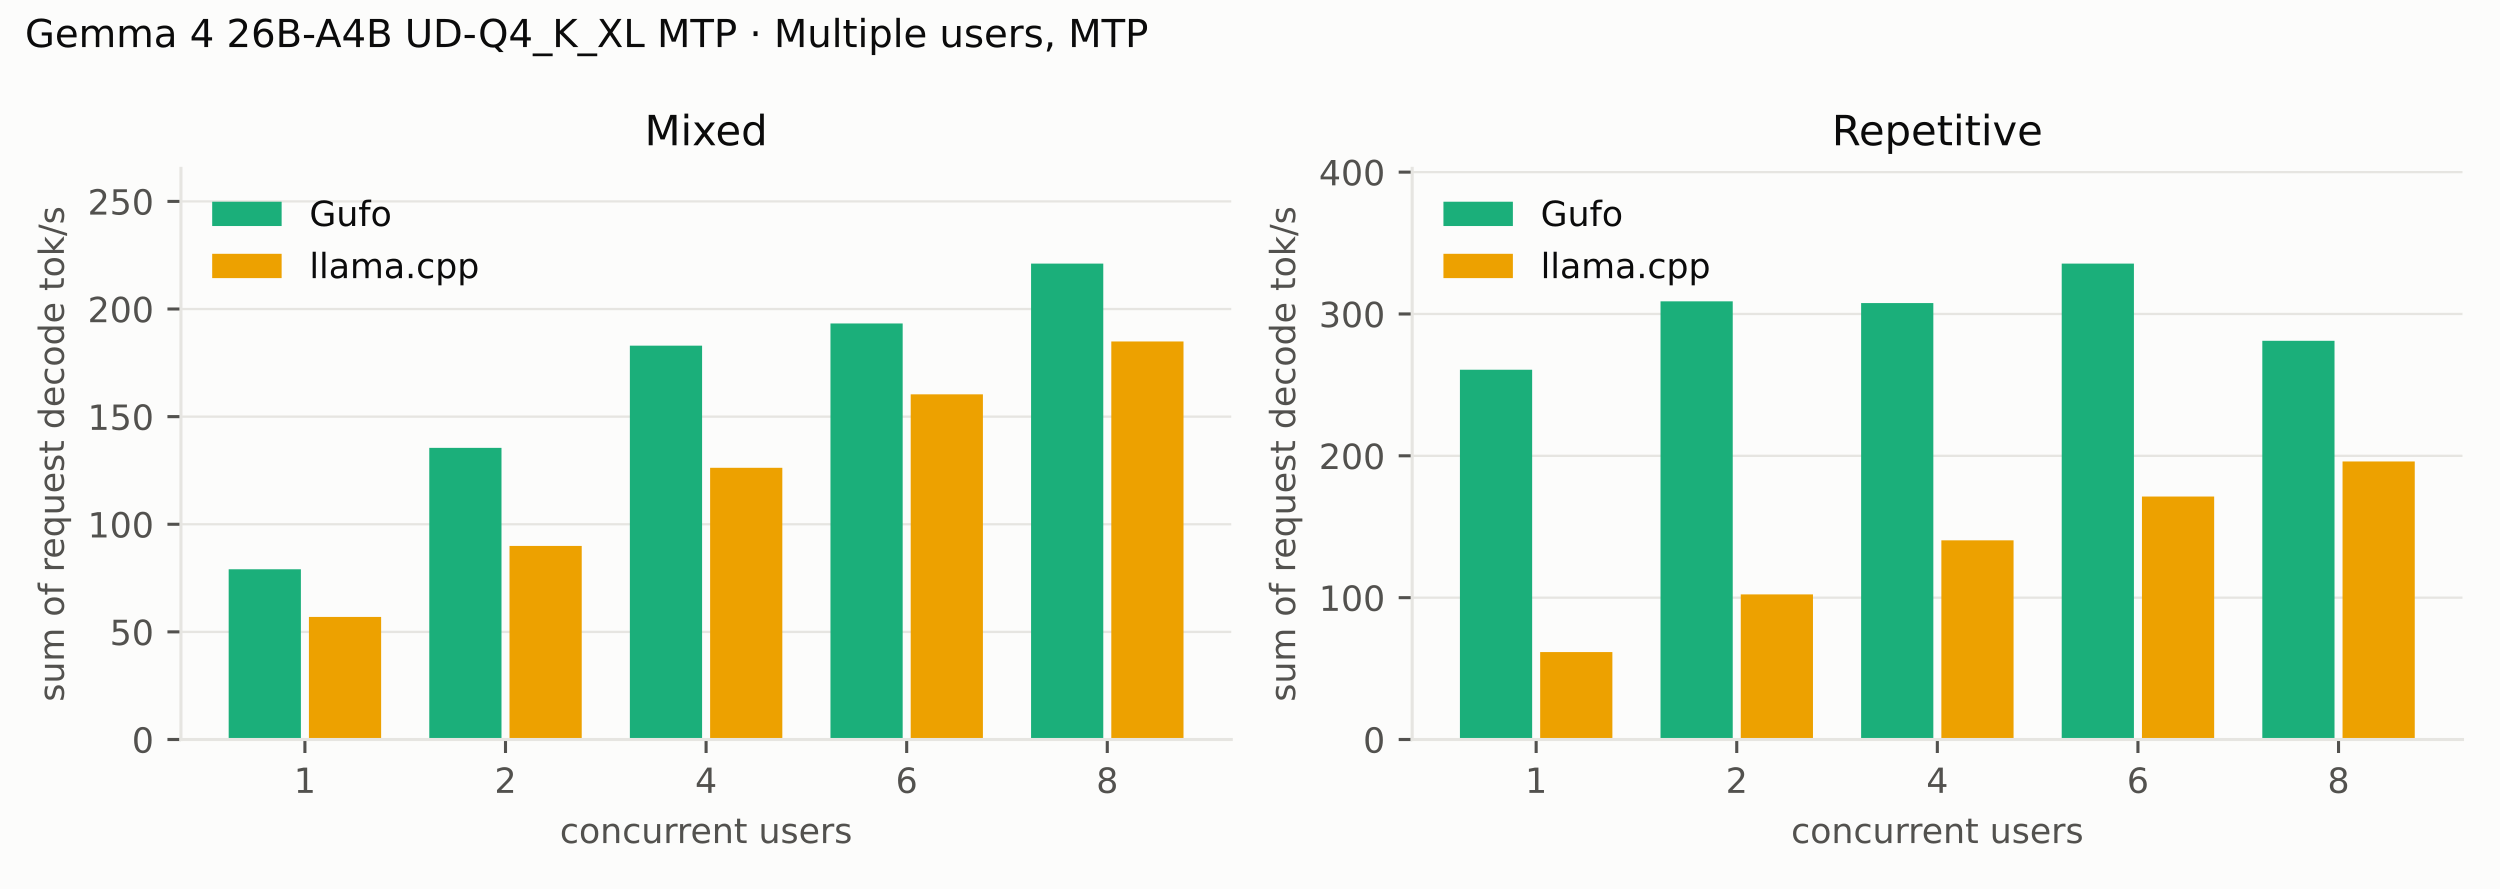
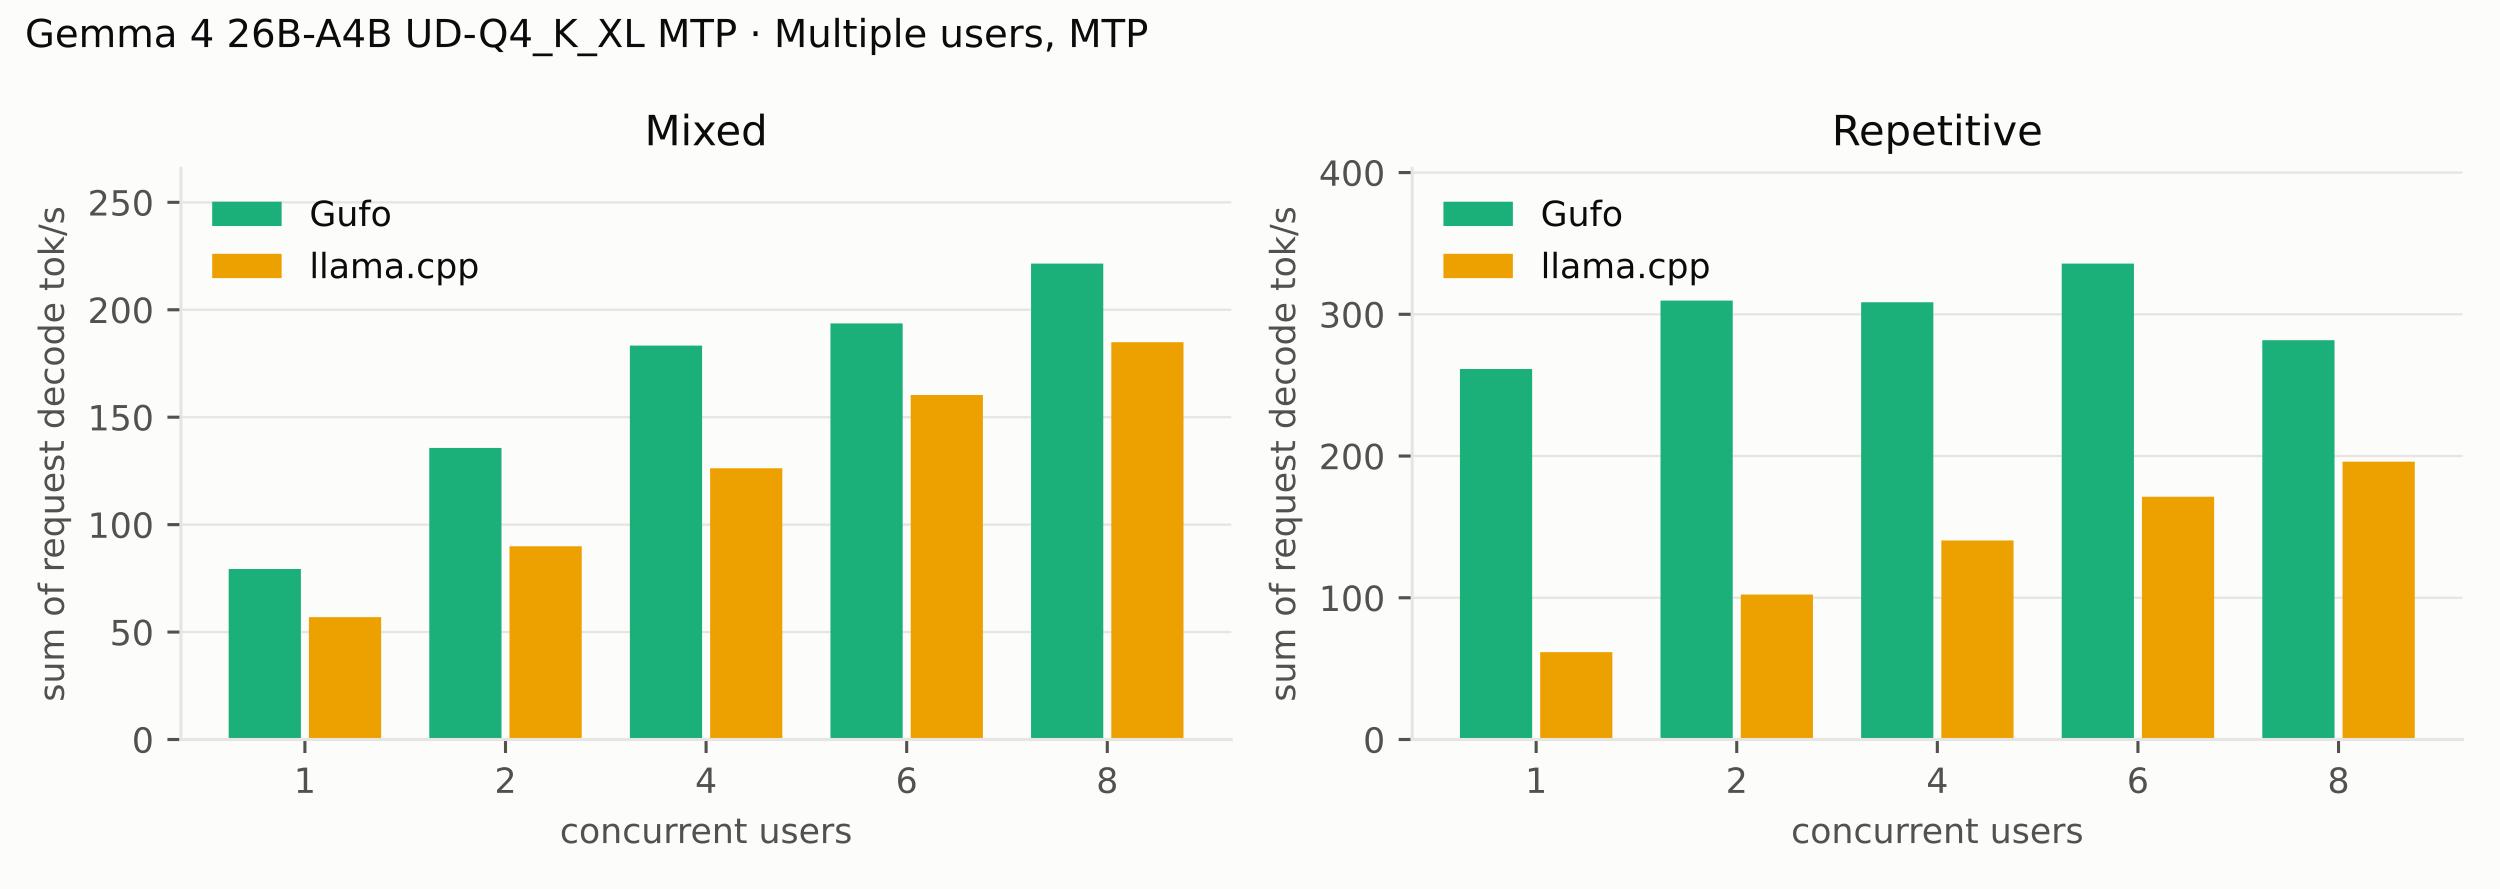
<svg xmlns="http://www.w3.org/2000/svg" xmlns:xlink="http://www.w3.org/1999/xlink" width="648pt" height="230.4pt" viewBox="0 0 648 230.4" version="1.1">
  <defs>
    <style type="text/css">*{stroke-linejoin: round; stroke-linecap: butt}</style>
  </defs>
  <g id="figure_1">
    <g id="patch_1">
      <path d="M 0 230.4 L 648 230.4 L 648 0 L 0 0 z " style="fill: #fcfcfb" />
    </g>
    <g id="axes_1">
      <g id="patch_2">
        <path d="M 46.899 191.68 L 319.14 191.68 L 319.14 43.647 L 46.899 43.647 z " style="fill: #fcfcfb" />
      </g>
      <g id="matplotlib.axis_1">
        <g id="xtick_1">
          <g id="line2d_1">
            <defs>
              <path id="m1ebf051f68" d="M 0 0 L 0 3.5 " style="stroke: #52514e; stroke-width: 0.8" />
            </defs>
            <g>
              <use xlink:href="#m1ebf051f68" x="79.032" y="191.68" style="fill: #52514e; stroke: #52514e; stroke-width: 0.8" />
            </g>
          </g>
          <g id="text_1">
            <text style="font-size: 9px; font-family: 'DejaVu Sans', 'Bitstream Vera Sans', 'Computer Modern Sans Serif', 'Lucida Grande', 'Verdana', 'Geneva', 'Lucid', 'Arial', 'Helvetica', 'Avant Garde', sans-serif; text-anchor: middle; fill: #52514e" x="79.032" y="205.518" transform="rotate(-0 79.03174 205.5179)">1</text>
          </g>
        </g>
        <g id="xtick_2">
          <g id="line2d_2">
            <g>
              <use xlink:href="#m1ebf051f68" x="131.026" y="191.68" style="fill: #52514e; stroke: #52514e; stroke-width: 0.8" />
            </g>
          </g>
          <g id="text_2">
            <text style="font-size: 9px; font-family: 'DejaVu Sans', 'Bitstream Vera Sans', 'Computer Modern Sans Serif', 'Lucida Grande', 'Verdana', 'Geneva', 'Lucid', 'Arial', 'Helvetica', 'Avant Garde', sans-serif; text-anchor: middle; fill: #52514e" x="131.026" y="205.518" transform="rotate(-0 131.0257 205.5179)">2</text>
          </g>
        </g>
        <g id="xtick_3">
          <g id="line2d_3">
            <g>
              <use xlink:href="#m1ebf051f68" x="183.02" y="191.68" style="fill: #52514e; stroke: #52514e; stroke-width: 0.8" />
            </g>
          </g>
          <g id="text_3">
            <text style="font-size: 9px; font-family: 'DejaVu Sans', 'Bitstream Vera Sans', 'Computer Modern Sans Serif', 'Lucida Grande', 'Verdana', 'Geneva', 'Lucid', 'Arial', 'Helvetica', 'Avant Garde', sans-serif; text-anchor: middle; fill: #52514e" x="183.02" y="205.518" transform="rotate(-0 183.0197 205.5179)">4</text>
          </g>
        </g>
        <g id="xtick_4">
          <g id="line2d_4">
            <g>
              <use xlink:href="#m1ebf051f68" x="235.014" y="191.68" style="fill: #52514e; stroke: #52514e; stroke-width: 0.8" />
            </g>
          </g>
          <g id="text_4">
            <text style="font-size: 9px; font-family: 'DejaVu Sans', 'Bitstream Vera Sans', 'Computer Modern Sans Serif', 'Lucida Grande', 'Verdana', 'Geneva', 'Lucid', 'Arial', 'Helvetica', 'Avant Garde', sans-serif; text-anchor: middle; fill: #52514e" x="235.014" y="205.518" transform="rotate(-0 235.0137 205.5179)">6</text>
          </g>
        </g>
        <g id="xtick_5">
          <g id="line2d_5">
            <g>
              <use xlink:href="#m1ebf051f68" x="287.008" y="191.68" style="fill: #52514e; stroke: #52514e; stroke-width: 0.8" />
            </g>
          </g>
          <g id="text_5">
            <text style="font-size: 9px; font-family: 'DejaVu Sans', 'Bitstream Vera Sans', 'Computer Modern Sans Serif', 'Lucida Grande', 'Verdana', 'Geneva', 'Lucid', 'Arial', 'Helvetica', 'Avant Garde', sans-serif; text-anchor: middle; fill: #52514e" x="287.008" y="205.518" transform="rotate(-0 287.0077 205.5179)">8</text>
          </g>
        </g>
        <g id="text_6">
          <text style="font-size: 9px; font-family: 'DejaVu Sans', 'Bitstream Vera Sans', 'Computer Modern Sans Serif', 'Lucida Grande', 'Verdana', 'Geneva', 'Lucid', 'Arial', 'Helvetica', 'Avant Garde', sans-serif; text-anchor: middle; fill: #52514e" x="183.02" y="218.518" transform="rotate(-0 183.0197 218.5179)">concurrent users</text>
        </g>
      </g>
      <g id="matplotlib.axis_2">
        <g id="ytick_1">
          <g id="line2d_6">
            <path d="M 46.899 191.68 L 319.14 191.68 " clip-path="url(#p1bdd1d52e2)" style="fill: none; stroke: #e6e5e1; stroke-width: 0.6; stroke-linecap: square" />
          </g>
          <g id="line2d_7">
            <defs>
              <path id="m680e5b1e24" d="M 0 0 L -3.5 0 " style="stroke: #52514e; stroke-width: 0.8" />
            </defs>
            <g>
              <use xlink:href="#m680e5b1e24" x="46.899" y="191.68" style="fill: #52514e; stroke: #52514e; stroke-width: 0.8" />
            </g>
          </g>
          <g id="text_7">
            <text style="font-size: 9px; font-family: 'DejaVu Sans', 'Bitstream Vera Sans', 'Computer Modern Sans Serif', 'Lucida Grande', 'Verdana', 'Geneva', 'Lucid', 'Arial', 'Helvetica', 'Avant Garde', sans-serif; text-anchor: end; fill: #52514e" x="39.899" y="195.099" transform="rotate(-0 39.89945 195.0989)">0</text>
          </g>
        </g>
        <g id="ytick_2">
          <g id="line2d_8">
-             <path d="M 46.899 163.784 L 319.14 163.784 " clip-path="url(#p1bdd1d52e2)" style="fill: none; stroke: #e6e5e1; stroke-width: 0.6; stroke-linecap: square" />
+             <path d="M 46.899 163.833 L 319.14 163.833 " clip-path="url(#p1bdd1d52e2)" style="fill: none; stroke: #e6e5e1; stroke-width: 0.6; stroke-linecap: square" />
          </g>
          <g id="line2d_9">
            <g>
-               <use xlink:href="#m680e5b1e24" x="46.899" y="163.784" style="fill: #52514e; stroke: #52514e; stroke-width: 0.8" />
+               <use xlink:href="#m680e5b1e24" x="46.899" y="163.833" style="fill: #52514e; stroke: #52514e; stroke-width: 0.8" />
            </g>
          </g>
          <g id="text_8">
-             <text style="font-size: 9px; font-family: 'DejaVu Sans', 'Bitstream Vera Sans', 'Computer Modern Sans Serif', 'Lucida Grande', 'Verdana', 'Geneva', 'Lucid', 'Arial', 'Helvetica', 'Avant Garde', sans-serif; text-anchor: end; fill: #52514e" x="39.899" y="167.203" transform="rotate(-0 39.89945 167.2032)">50</text>
+             <text style="font-size: 9px; font-family: 'DejaVu Sans', 'Bitstream Vera Sans', 'Computer Modern Sans Serif', 'Lucida Grande', 'Verdana', 'Geneva', 'Lucid', 'Arial', 'Helvetica', 'Avant Garde', sans-serif; text-anchor: end; fill: #52514e" x="39.899" y="167.252" transform="rotate(-0 39.89945 167.2523)">50</text>
          </g>
        </g>
        <g id="ytick_3">
          <g id="line2d_10">
-             <path d="M 46.899 135.888 L 319.14 135.888 " clip-path="url(#p1bdd1d52e2)" style="fill: none; stroke: #e6e5e1; stroke-width: 0.6; stroke-linecap: square" />
+             <path d="M 46.899 135.987 L 319.14 135.987 " clip-path="url(#p1bdd1d52e2)" style="fill: none; stroke: #e6e5e1; stroke-width: 0.6; stroke-linecap: square" />
          </g>
          <g id="line2d_11">
            <g>
-               <use xlink:href="#m680e5b1e24" x="46.899" y="135.888" style="fill: #52514e; stroke: #52514e; stroke-width: 0.8" />
+               <use xlink:href="#m680e5b1e24" x="46.899" y="135.987" style="fill: #52514e; stroke: #52514e; stroke-width: 0.8" />
            </g>
          </g>
          <g id="text_9">
-             <text style="font-size: 9px; font-family: 'DejaVu Sans', 'Bitstream Vera Sans', 'Computer Modern Sans Serif', 'Lucida Grande', 'Verdana', 'Geneva', 'Lucid', 'Arial', 'Helvetica', 'Avant Garde', sans-serif; text-anchor: end; fill: #52514e" x="39.899" y="139.307" transform="rotate(-0 39.89945 139.3074)">100</text>
+             <text style="font-size: 9px; font-family: 'DejaVu Sans', 'Bitstream Vera Sans', 'Computer Modern Sans Serif', 'Lucida Grande', 'Verdana', 'Geneva', 'Lucid', 'Arial', 'Helvetica', 'Avant Garde', sans-serif; text-anchor: end; fill: #52514e" x="39.899" y="139.406" transform="rotate(-0 39.89945 139.4056)">100</text>
          </g>
        </g>
        <g id="ytick_4">
          <g id="line2d_12">
-             <path d="M 46.899 107.993 L 319.14 107.993 " clip-path="url(#p1bdd1d52e2)" style="fill: none; stroke: #e6e5e1; stroke-width: 0.6; stroke-linecap: square" />
+             <path d="M 46.899 108.14 L 319.14 108.14 " clip-path="url(#p1bdd1d52e2)" style="fill: none; stroke: #e6e5e1; stroke-width: 0.6; stroke-linecap: square" />
          </g>
          <g id="line2d_13">
            <g>
-               <use xlink:href="#m680e5b1e24" x="46.899" y="107.993" style="fill: #52514e; stroke: #52514e; stroke-width: 0.8" />
+               <use xlink:href="#m680e5b1e24" x="46.899" y="108.14" style="fill: #52514e; stroke: #52514e; stroke-width: 0.8" />
            </g>
          </g>
          <g id="text_10">
-             <text style="font-size: 9px; font-family: 'DejaVu Sans', 'Bitstream Vera Sans', 'Computer Modern Sans Serif', 'Lucida Grande', 'Verdana', 'Geneva', 'Lucid', 'Arial', 'Helvetica', 'Avant Garde', sans-serif; text-anchor: end; fill: #52514e" x="39.899" y="111.412" transform="rotate(-0 39.89945 111.4116)">150</text>
+             <text style="font-size: 9px; font-family: 'DejaVu Sans', 'Bitstream Vera Sans', 'Computer Modern Sans Serif', 'Lucida Grande', 'Verdana', 'Geneva', 'Lucid', 'Arial', 'Helvetica', 'Avant Garde', sans-serif; text-anchor: end; fill: #52514e" x="39.899" y="111.559" transform="rotate(-0 39.89945 111.5589)">150</text>
          </g>
        </g>
        <g id="ytick_5">
          <g id="line2d_14">
-             <path d="M 46.899 80.097 L 319.14 80.097 " clip-path="url(#p1bdd1d52e2)" style="fill: none; stroke: #e6e5e1; stroke-width: 0.6; stroke-linecap: square" />
+             <path d="M 46.899 80.293 L 319.14 80.293 " clip-path="url(#p1bdd1d52e2)" style="fill: none; stroke: #e6e5e1; stroke-width: 0.6; stroke-linecap: square" />
          </g>
          <g id="line2d_15">
            <g>
-               <use xlink:href="#m680e5b1e24" x="46.899" y="80.097" style="fill: #52514e; stroke: #52514e; stroke-width: 0.8" />
+               <use xlink:href="#m680e5b1e24" x="46.899" y="80.293" style="fill: #52514e; stroke: #52514e; stroke-width: 0.8" />
            </g>
          </g>
          <g id="text_11">
-             <text style="font-size: 9px; font-family: 'DejaVu Sans', 'Bitstream Vera Sans', 'Computer Modern Sans Serif', 'Lucida Grande', 'Verdana', 'Geneva', 'Lucid', 'Arial', 'Helvetica', 'Avant Garde', sans-serif; text-anchor: end; fill: #52514e" x="39.899" y="83.516" transform="rotate(-0 39.89945 83.51579)">200</text>
+             <text style="font-size: 9px; font-family: 'DejaVu Sans', 'Bitstream Vera Sans', 'Computer Modern Sans Serif', 'Lucida Grande', 'Verdana', 'Geneva', 'Lucid', 'Arial', 'Helvetica', 'Avant Garde', sans-serif; text-anchor: end; fill: #52514e" x="39.899" y="83.712" transform="rotate(-0 39.89945 83.71226)">200</text>
          </g>
        </g>
        <g id="ytick_6">
          <g id="line2d_16">
-             <path d="M 46.899 52.201 L 319.14 52.201 " clip-path="url(#p1bdd1d52e2)" style="fill: none; stroke: #e6e5e1; stroke-width: 0.6; stroke-linecap: square" />
+             <path d="M 46.899 52.447 L 319.14 52.447 " clip-path="url(#p1bdd1d52e2)" style="fill: none; stroke: #e6e5e1; stroke-width: 0.6; stroke-linecap: square" />
          </g>
          <g id="line2d_17">
            <g>
-               <use xlink:href="#m680e5b1e24" x="46.899" y="52.201" style="fill: #52514e; stroke: #52514e; stroke-width: 0.8" />
+               <use xlink:href="#m680e5b1e24" x="46.899" y="52.447" style="fill: #52514e; stroke: #52514e; stroke-width: 0.8" />
            </g>
          </g>
          <g id="text_12">
-             <text style="font-size: 9px; font-family: 'DejaVu Sans', 'Bitstream Vera Sans', 'Computer Modern Sans Serif', 'Lucida Grande', 'Verdana', 'Geneva', 'Lucid', 'Arial', 'Helvetica', 'Avant Garde', sans-serif; text-anchor: end; fill: #52514e" x="39.899" y="55.62" transform="rotate(-0 39.89945 55.62)">250</text>
+             <text style="font-size: 9px; font-family: 'DejaVu Sans', 'Bitstream Vera Sans', 'Computer Modern Sans Serif', 'Lucida Grande', 'Verdana', 'Geneva', 'Lucid', 'Arial', 'Helvetica', 'Avant Garde', sans-serif; text-anchor: end; fill: #52514e" x="39.899" y="55.866" transform="rotate(-0 39.89945 55.86559)">250</text>
          </g>
        </g>
        <g id="text_13">
          <text style="font-size: 9px; font-family: 'DejaVu Sans', 'Bitstream Vera Sans', 'Computer Modern Sans Serif', 'Lucida Grande', 'Verdana', 'Geneva', 'Lucid', 'Arial', 'Helvetica', 'Avant Garde', sans-serif; text-anchor: middle; fill: #52514e" x="16.559" y="117.664" transform="rotate(-90 16.55859 117.6635)">sum of request decode tok/s</text>
        </g>
      </g>
      <g id="patch_3">
-         <path d="M 59.274 191.68 L 77.992 191.68 L 77.992 147.554 L 59.274 147.554 z " clip-path="url(#p1bdd1d52e2)" style="fill: #1baf7a" />
+         <path d="M 59.274 191.68 L 77.992 191.68 L 77.992 147.493 L 59.274 147.493 z " clip-path="url(#p1bdd1d52e2)" style="fill: #1baf7a" />
      </g>
      <g id="patch_4">
-         <path d="M 111.268 191.68 L 129.986 191.68 L 129.986 116.094 L 111.268 116.094 z " clip-path="url(#p1bdd1d52e2)" style="fill: #1baf7a" />
+         <path d="M 111.268 191.68 L 129.986 191.68 L 129.986 116.099 L 111.268 116.099 z " clip-path="url(#p1bdd1d52e2)" style="fill: #1baf7a" />
      </g>
      <g id="patch_5">
-         <path d="M 163.262 191.68 L 181.98 191.68 L 181.98 89.598 L 163.262 89.598 z " clip-path="url(#p1bdd1d52e2)" style="fill: #1baf7a" />
+         <path d="M 163.262 191.68 L 181.98 191.68 L 181.98 89.577 L 163.262 89.577 z " clip-path="url(#p1bdd1d52e2)" style="fill: #1baf7a" />
      </g>
      <g id="patch_6">
-         <path d="M 215.256 191.68 L 233.974 191.68 L 233.974 83.835 L 215.256 83.835 z " clip-path="url(#p1bdd1d52e2)" style="fill: #1baf7a" />
+         <path d="M 215.256 191.68 L 233.974 191.68 L 233.974 83.824 L 215.256 83.824 z " clip-path="url(#p1bdd1d52e2)" style="fill: #1baf7a" />
      </g>
      <g id="patch_7">
        <path d="M 267.25 191.68 L 285.968 191.68 L 285.968 68.319 L 267.25 68.319 z " clip-path="url(#p1bdd1d52e2)" style="fill: #1baf7a" />
      </g>
      <g id="patch_8">
-         <path d="M 80.072 191.68 L 98.789 191.68 L 98.789 159.901 L 80.072 159.901 z " clip-path="url(#p1bdd1d52e2)" style="fill: #eda100" />
+         <path d="M 80.072 191.68 L 98.789 191.68 L 98.789 159.957 L 80.072 159.957 z " clip-path="url(#p1bdd1d52e2)" style="fill: #eda100" />
      </g>
      <g id="patch_9">
-         <path d="M 132.066 191.68 L 150.783 191.68 L 150.783 141.507 L 132.066 141.507 z " clip-path="url(#p1bdd1d52e2)" style="fill: #eda100" />
+         <path d="M 132.066 191.68 L 150.783 191.68 L 150.783 141.595 L 132.066 141.595 z " clip-path="url(#p1bdd1d52e2)" style="fill: #eda100" />
      </g>
      <g id="patch_10">
-         <path d="M 184.06 191.68 L 202.777 191.68 L 202.777 121.249 L 184.06 121.249 z " clip-path="url(#p1bdd1d52e2)" style="fill: #eda100" />
+         <path d="M 184.06 191.68 L 202.777 191.68 L 202.777 121.373 L 184.06 121.373 z " clip-path="url(#p1bdd1d52e2)" style="fill: #eda100" />
      </g>
      <g id="patch_11">
-         <path d="M 236.054 191.68 L 254.771 191.68 L 254.771 102.218 L 236.054 102.218 z " clip-path="url(#p1bdd1d52e2)" style="fill: #eda100" />
+         <path d="M 236.054 191.68 L 254.771 191.68 L 254.771 102.376 L 236.054 102.376 z " clip-path="url(#p1bdd1d52e2)" style="fill: #eda100" />
      </g>
      <g id="patch_12">
-         <path d="M 288.048 191.68 L 306.765 191.68 L 306.765 88.51 L 288.048 88.51 z " clip-path="url(#p1bdd1d52e2)" style="fill: #eda100" />
+         <path d="M 288.048 191.68 L 306.765 191.68 L 306.765 88.692 L 288.048 88.692 z " clip-path="url(#p1bdd1d52e2)" style="fill: #eda100" />
      </g>
      <g id="patch_13">
        <path d="M 46.899 191.68 L 46.899 43.647 " style="fill: none; stroke: #e6e5e1; stroke-width: 0.8; stroke-linejoin: miter; stroke-linecap: square" />
      </g>
      <g id="patch_14">
        <path d="M 46.899 191.68 L 319.14 191.68 " style="fill: none; stroke: #e6e5e1; stroke-width: 0.8; stroke-linejoin: miter; stroke-linecap: square" />
      </g>
      <g id="text_14">
        <text style="font-size: 10.8px; font-family: 'DejaVu Sans', 'Bitstream Vera Sans', 'Computer Modern Sans Serif', 'Lucida Grande', 'Verdana', 'Geneva', 'Lucid', 'Arial', 'Helvetica', 'Avant Garde', sans-serif; text-anchor: middle; fill: #0b0b0b" x="183.02" y="37.647" transform="rotate(-0 183.0197 37.64709)">Mixed</text>
      </g>
      <g id="legend_1">
        <g id="patch_15">
          <path d="M 54.999 58.586 L 72.999 58.586 L 72.999 52.286 L 54.999 52.286 z " style="fill: #1baf7a" />
        </g>
        <g id="text_15">
          <text style="font-size: 9px; font-family: 'DejaVu Sans', 'Bitstream Vera Sans', 'Computer Modern Sans Serif', 'Lucida Grande', 'Verdana', 'Geneva', 'Lucid', 'Arial', 'Helvetica', 'Avant Garde', sans-serif; text-anchor: start; fill: #0b0b0b" x="80.199" y="58.586" transform="rotate(-0 80.19945 58.58569)">Gufo</text>
        </g>
        <g id="patch_16">
          <path d="M 54.999 72.086 L 72.999 72.086 L 72.999 65.786 L 54.999 65.786 z " style="fill: #eda100" />
        </g>
        <g id="text_16">
          <text style="font-size: 9px; font-family: 'DejaVu Sans', 'Bitstream Vera Sans', 'Computer Modern Sans Serif', 'Lucida Grande', 'Verdana', 'Geneva', 'Lucid', 'Arial', 'Helvetica', 'Avant Garde', sans-serif; text-anchor: start; fill: #0b0b0b" x="80.199" y="72.086" transform="rotate(-0 80.19945 72.08639)">llama.cpp</text>
        </g>
      </g>
    </g>
    <g id="axes_2">
      <g id="patch_17">
        <path d="M 366.039 191.68 L 638.28 191.68 L 638.28 43.647 L 366.039 43.647 z " style="fill: #fcfcfb" />
      </g>
      <g id="matplotlib.axis_3">
        <g id="xtick_6">
          <g id="line2d_18">
            <g>
              <use xlink:href="#m1ebf051f68" x="398.172" y="191.68" style="fill: #52514e; stroke: #52514e; stroke-width: 0.8" />
            </g>
          </g>
          <g id="text_17">
            <text style="font-size: 9px; font-family: 'DejaVu Sans', 'Bitstream Vera Sans', 'Computer Modern Sans Serif', 'Lucida Grande', 'Verdana', 'Geneva', 'Lucid', 'Arial', 'Helvetica', 'Avant Garde', sans-serif; text-anchor: middle; fill: #52514e" x="398.172" y="205.518" transform="rotate(-0 398.1717 205.5179)">1</text>
          </g>
        </g>
        <g id="xtick_7">
          <g id="line2d_19">
            <g>
              <use xlink:href="#m1ebf051f68" x="450.166" y="191.68" style="fill: #52514e; stroke: #52514e; stroke-width: 0.8" />
            </g>
          </g>
          <g id="text_18">
            <text style="font-size: 9px; font-family: 'DejaVu Sans', 'Bitstream Vera Sans', 'Computer Modern Sans Serif', 'Lucida Grande', 'Verdana', 'Geneva', 'Lucid', 'Arial', 'Helvetica', 'Avant Garde', sans-serif; text-anchor: middle; fill: #52514e" x="450.166" y="205.518" transform="rotate(-0 450.1657 205.5179)">2</text>
          </g>
        </g>
        <g id="xtick_8">
          <g id="line2d_20">
            <g>
              <use xlink:href="#m1ebf051f68" x="502.16" y="191.68" style="fill: #52514e; stroke: #52514e; stroke-width: 0.8" />
            </g>
          </g>
          <g id="text_19">
            <text style="font-size: 9px; font-family: 'DejaVu Sans', 'Bitstream Vera Sans', 'Computer Modern Sans Serif', 'Lucida Grande', 'Verdana', 'Geneva', 'Lucid', 'Arial', 'Helvetica', 'Avant Garde', sans-serif; text-anchor: middle; fill: #52514e" x="502.16" y="205.518" transform="rotate(-0 502.1597 205.5179)">4</text>
          </g>
        </g>
        <g id="xtick_9">
          <g id="line2d_21">
            <g>
              <use xlink:href="#m1ebf051f68" x="554.154" y="191.68" style="fill: #52514e; stroke: #52514e; stroke-width: 0.8" />
            </g>
          </g>
          <g id="text_20">
            <text style="font-size: 9px; font-family: 'DejaVu Sans', 'Bitstream Vera Sans', 'Computer Modern Sans Serif', 'Lucida Grande', 'Verdana', 'Geneva', 'Lucid', 'Arial', 'Helvetica', 'Avant Garde', sans-serif; text-anchor: middle; fill: #52514e" x="554.154" y="205.518" transform="rotate(-0 554.1537 205.5179)">6</text>
          </g>
        </g>
        <g id="xtick_10">
          <g id="line2d_22">
            <g>
              <use xlink:href="#m1ebf051f68" x="606.148" y="191.68" style="fill: #52514e; stroke: #52514e; stroke-width: 0.8" />
            </g>
          </g>
          <g id="text_21">
            <text style="font-size: 9px; font-family: 'DejaVu Sans', 'Bitstream Vera Sans', 'Computer Modern Sans Serif', 'Lucida Grande', 'Verdana', 'Geneva', 'Lucid', 'Arial', 'Helvetica', 'Avant Garde', sans-serif; text-anchor: middle; fill: #52514e" x="606.148" y="205.518" transform="rotate(-0 606.1477 205.5179)">8</text>
          </g>
        </g>
        <g id="text_22">
          <text style="font-size: 9px; font-family: 'DejaVu Sans', 'Bitstream Vera Sans', 'Computer Modern Sans Serif', 'Lucida Grande', 'Verdana', 'Geneva', 'Lucid', 'Arial', 'Helvetica', 'Avant Garde', sans-serif; text-anchor: middle; fill: #52514e" x="502.16" y="218.518" transform="rotate(-0 502.1597 218.5179)">concurrent users</text>
        </g>
      </g>
      <g id="matplotlib.axis_4">
        <g id="ytick_7">
          <g id="line2d_23">
            <path d="M 366.039 191.68 L 638.28 191.68 " clip-path="url(#pbed3e39741)" style="fill: none; stroke: #e6e5e1; stroke-width: 0.6; stroke-linecap: square" />
          </g>
          <g id="line2d_24">
            <g>
              <use xlink:href="#m680e5b1e24" x="366.039" y="191.68" style="fill: #52514e; stroke: #52514e; stroke-width: 0.8" />
            </g>
          </g>
          <g id="text_23">
            <text style="font-size: 9px; font-family: 'DejaVu Sans', 'Bitstream Vera Sans', 'Computer Modern Sans Serif', 'Lucida Grande', 'Verdana', 'Geneva', 'Lucid', 'Arial', 'Helvetica', 'Avant Garde', sans-serif; text-anchor: end; fill: #52514e" x="359.039" y="195.099" transform="rotate(-0 359.0395 195.0989)">0</text>
          </g>
        </g>
        <g id="ytick_8">
          <g id="line2d_25">
-             <path d="M 366.039 154.914 L 638.28 154.914 " clip-path="url(#pbed3e39741)" style="fill: none; stroke: #e6e5e1; stroke-width: 0.6; stroke-linecap: square" />
+             <path d="M 366.039 154.943 L 638.28 154.943 " clip-path="url(#pbed3e39741)" style="fill: none; stroke: #e6e5e1; stroke-width: 0.6; stroke-linecap: square" />
          </g>
          <g id="line2d_26">
            <g>
-               <use xlink:href="#m680e5b1e24" x="366.039" y="154.914" style="fill: #52514e; stroke: #52514e; stroke-width: 0.8" />
+               <use xlink:href="#m680e5b1e24" x="366.039" y="154.943" style="fill: #52514e; stroke: #52514e; stroke-width: 0.8" />
            </g>
          </g>
          <g id="text_24">
-             <text style="font-size: 9px; font-family: 'DejaVu Sans', 'Bitstream Vera Sans', 'Computer Modern Sans Serif', 'Lucida Grande', 'Verdana', 'Geneva', 'Lucid', 'Arial', 'Helvetica', 'Avant Garde', sans-serif; text-anchor: end; fill: #52514e" x="359.039" y="158.333" transform="rotate(-0 359.0395 158.333)">100</text>
+             <text style="font-size: 9px; font-family: 'DejaVu Sans', 'Bitstream Vera Sans', 'Computer Modern Sans Serif', 'Lucida Grande', 'Verdana', 'Geneva', 'Lucid', 'Arial', 'Helvetica', 'Avant Garde', sans-serif; text-anchor: end; fill: #52514e" x="359.039" y="158.361" transform="rotate(-0 359.0395 158.3615)">100</text>
          </g>
        </g>
        <g id="ytick_9">
          <g id="line2d_27">
-             <path d="M 366.039 118.148 L 638.28 118.148 " clip-path="url(#pbed3e39741)" style="fill: none; stroke: #e6e5e1; stroke-width: 0.6; stroke-linecap: square" />
+             <path d="M 366.039 118.205 L 638.28 118.205 " clip-path="url(#pbed3e39741)" style="fill: none; stroke: #e6e5e1; stroke-width: 0.6; stroke-linecap: square" />
          </g>
          <g id="line2d_28">
            <g>
-               <use xlink:href="#m680e5b1e24" x="366.039" y="118.148" style="fill: #52514e; stroke: #52514e; stroke-width: 0.8" />
+               <use xlink:href="#m680e5b1e24" x="366.039" y="118.205" style="fill: #52514e; stroke: #52514e; stroke-width: 0.8" />
            </g>
          </g>
          <g id="text_25">
-             <text style="font-size: 9px; font-family: 'DejaVu Sans', 'Bitstream Vera Sans', 'Computer Modern Sans Serif', 'Lucida Grande', 'Verdana', 'Geneva', 'Lucid', 'Arial', 'Helvetica', 'Avant Garde', sans-serif; text-anchor: end; fill: #52514e" x="359.039" y="121.567" transform="rotate(-0 359.0395 121.5671)">200</text>
+             <text style="font-size: 9px; font-family: 'DejaVu Sans', 'Bitstream Vera Sans', 'Computer Modern Sans Serif', 'Lucida Grande', 'Verdana', 'Geneva', 'Lucid', 'Arial', 'Helvetica', 'Avant Garde', sans-serif; text-anchor: end; fill: #52514e" x="359.039" y="121.624" transform="rotate(-0 359.0395 121.624)">200</text>
          </g>
        </g>
        <g id="ytick_10">
          <g id="line2d_29">
-             <path d="M 366.039 81.382 L 638.28 81.382 " clip-path="url(#pbed3e39741)" style="fill: none; stroke: #e6e5e1; stroke-width: 0.6; stroke-linecap: square" />
+             <path d="M 366.039 81.468 L 638.28 81.468 " clip-path="url(#pbed3e39741)" style="fill: none; stroke: #e6e5e1; stroke-width: 0.6; stroke-linecap: square" />
          </g>
          <g id="line2d_30">
            <g>
-               <use xlink:href="#m680e5b1e24" x="366.039" y="81.382" style="fill: #52514e; stroke: #52514e; stroke-width: 0.8" />
+               <use xlink:href="#m680e5b1e24" x="366.039" y="81.468" style="fill: #52514e; stroke: #52514e; stroke-width: 0.8" />
            </g>
          </g>
          <g id="text_26">
-             <text style="font-size: 9px; font-family: 'DejaVu Sans', 'Bitstream Vera Sans', 'Computer Modern Sans Serif', 'Lucida Grande', 'Verdana', 'Geneva', 'Lucid', 'Arial', 'Helvetica', 'Avant Garde', sans-serif; text-anchor: end; fill: #52514e" x="359.039" y="84.801" transform="rotate(-0 359.0395 84.80113)">300</text>
+             <text style="font-size: 9px; font-family: 'DejaVu Sans', 'Bitstream Vera Sans', 'Computer Modern Sans Serif', 'Lucida Grande', 'Verdana', 'Geneva', 'Lucid', 'Arial', 'Helvetica', 'Avant Garde', sans-serif; text-anchor: end; fill: #52514e" x="359.039" y="84.887" transform="rotate(-0 359.0395 84.88653)">300</text>
          </g>
        </g>
        <g id="ytick_11">
          <g id="line2d_31">
-             <path d="M 366.039 44.616 L 638.28 44.616 " clip-path="url(#pbed3e39741)" style="fill: none; stroke: #e6e5e1; stroke-width: 0.6; stroke-linecap: square" />
+             <path d="M 366.039 44.73 L 638.28 44.73 " clip-path="url(#pbed3e39741)" style="fill: none; stroke: #e6e5e1; stroke-width: 0.6; stroke-linecap: square" />
          </g>
          <g id="line2d_32">
            <g>
-               <use xlink:href="#m680e5b1e24" x="366.039" y="44.616" style="fill: #52514e; stroke: #52514e; stroke-width: 0.8" />
+               <use xlink:href="#m680e5b1e24" x="366.039" y="44.73" style="fill: #52514e; stroke: #52514e; stroke-width: 0.8" />
            </g>
          </g>
          <g id="text_27">
-             <text style="font-size: 9px; font-family: 'DejaVu Sans', 'Bitstream Vera Sans', 'Computer Modern Sans Serif', 'Lucida Grande', 'Verdana', 'Geneva', 'Lucid', 'Arial', 'Helvetica', 'Avant Garde', sans-serif; text-anchor: end; fill: #52514e" x="359.039" y="48.035" transform="rotate(-0 359.0395 48.03519)">400</text>
+             <text style="font-size: 9px; font-family: 'DejaVu Sans', 'Bitstream Vera Sans', 'Computer Modern Sans Serif', 'Lucida Grande', 'Verdana', 'Geneva', 'Lucid', 'Arial', 'Helvetica', 'Avant Garde', sans-serif; text-anchor: end; fill: #52514e" x="359.039" y="48.149" transform="rotate(-0 359.0395 48.14906)">400</text>
          </g>
        </g>
        <g id="text_28">
          <text style="font-size: 9px; font-family: 'DejaVu Sans', 'Bitstream Vera Sans', 'Computer Modern Sans Serif', 'Lucida Grande', 'Verdana', 'Geneva', 'Lucid', 'Arial', 'Helvetica', 'Avant Garde', sans-serif; text-anchor: middle; fill: #52514e" x="335.699" y="117.664" transform="rotate(-90 335.6986 117.6635)">sum of request decode tok/s</text>
        </g>
      </g>
      <g id="patch_18">
-         <path d="M 378.414 191.68 L 397.132 191.68 L 397.132 95.831 L 378.414 95.831 z " clip-path="url(#pbed3e39741)" style="fill: #1baf7a" />
+         <path d="M 378.414 191.68 L 397.132 191.68 L 397.132 95.645 L 378.414 95.645 z " clip-path="url(#pbed3e39741)" style="fill: #1baf7a" />
      </g>
      <g id="patch_19">
-         <path d="M 430.408 191.68 L 449.126 191.68 L 449.126 78.099 L 430.408 78.099 z " clip-path="url(#pbed3e39741)" style="fill: #1baf7a" />
+         <path d="M 430.408 191.68 L 449.126 191.68 L 449.126 77.919 L 430.408 77.919 z " clip-path="url(#pbed3e39741)" style="fill: #1baf7a" />
      </g>
      <g id="patch_20">
-         <path d="M 482.402 191.68 L 501.12 191.68 L 501.12 78.551 L 482.402 78.551 z " clip-path="url(#pbed3e39741)" style="fill: #1baf7a" />
+         <path d="M 482.402 191.68 L 501.12 191.68 L 501.12 78.349 L 482.402 78.349 z " clip-path="url(#pbed3e39741)" style="fill: #1baf7a" />
      </g>
      <g id="patch_21">
        <path d="M 534.396 191.68 L 553.114 191.68 L 553.114 68.319 L 534.396 68.319 z " clip-path="url(#pbed3e39741)" style="fill: #1baf7a" />
      </g>
      <g id="patch_22">
-         <path d="M 586.39 191.68 L 605.108 191.68 L 605.108 88.327 L 586.39 88.327 z " clip-path="url(#pbed3e39741)" style="fill: #1baf7a" />
+         <path d="M 586.39 191.68 L 605.108 191.68 L 605.108 88.18 L 586.39 88.18 z " clip-path="url(#pbed3e39741)" style="fill: #1baf7a" />
      </g>
      <g id="patch_23">
-         <path d="M 399.212 191.68 L 417.929 191.68 L 417.929 169.017 L 399.212 169.017 z " clip-path="url(#pbed3e39741)" style="fill: #eda100" />
+         <path d="M 399.212 191.68 L 417.929 191.68 L 417.929 169.035 L 399.212 169.035 z " clip-path="url(#pbed3e39741)" style="fill: #eda100" />
      </g>
      <g id="patch_24">
-         <path d="M 451.206 191.68 L 469.923 191.68 L 469.923 154.076 L 451.206 154.076 z " clip-path="url(#pbed3e39741)" style="fill: #eda100" />
+         <path d="M 451.206 191.68 L 469.923 191.68 L 469.923 154.105 L 451.206 154.105 z " clip-path="url(#pbed3e39741)" style="fill: #eda100" />
      </g>
      <g id="patch_25">
-         <path d="M 503.2 191.68 L 521.917 191.68 L 521.917 140.046 L 503.2 140.046 z " clip-path="url(#pbed3e39741)" style="fill: #eda100" />
+         <path d="M 503.2 191.68 L 521.917 191.68 L 521.917 140.086 L 503.2 140.086 z " clip-path="url(#pbed3e39741)" style="fill: #eda100" />
      </g>
      <g id="patch_26">
-         <path d="M 555.194 191.68 L 573.911 191.68 L 573.911 128.707 L 555.194 128.707 z " clip-path="url(#pbed3e39741)" style="fill: #eda100" />
+         <path d="M 555.194 191.68 L 573.911 191.68 L 573.911 128.756 L 555.194 128.756 z " clip-path="url(#pbed3e39741)" style="fill: #eda100" />
      </g>
      <g id="patch_27">
-         <path d="M 607.188 191.68 L 625.905 191.68 L 625.905 119.611 L 607.188 119.611 z " clip-path="url(#pbed3e39741)" style="fill: #eda100" />
+         <path d="M 607.188 191.68 L 625.905 191.68 L 625.905 119.667 L 607.188 119.667 z " clip-path="url(#pbed3e39741)" style="fill: #eda100" />
      </g>
      <g id="patch_28">
        <path d="M 366.039 191.68 L 366.039 43.647 " style="fill: none; stroke: #e6e5e1; stroke-width: 0.8; stroke-linejoin: miter; stroke-linecap: square" />
      </g>
      <g id="patch_29">
        <path d="M 366.039 191.68 L 638.28 191.68 " style="fill: none; stroke: #e6e5e1; stroke-width: 0.8; stroke-linejoin: miter; stroke-linecap: square" />
      </g>
      <g id="text_29">
        <text style="font-size: 10.8px; font-family: 'DejaVu Sans', 'Bitstream Vera Sans', 'Computer Modern Sans Serif', 'Lucida Grande', 'Verdana', 'Geneva', 'Lucid', 'Arial', 'Helvetica', 'Avant Garde', sans-serif; text-anchor: middle; fill: #0b0b0b" x="502.16" y="37.647" transform="rotate(-0 502.1597 37.64709)">Repetitive</text>
      </g>
      <g id="legend_2">
        <g id="patch_30">
          <path d="M 374.139 58.586 L 392.139 58.586 L 392.139 52.286 L 374.139 52.286 z " style="fill: #1baf7a" />
        </g>
        <g id="text_30">
          <text style="font-size: 9px; font-family: 'DejaVu Sans', 'Bitstream Vera Sans', 'Computer Modern Sans Serif', 'Lucida Grande', 'Verdana', 'Geneva', 'Lucid', 'Arial', 'Helvetica', 'Avant Garde', sans-serif; text-anchor: start; fill: #0b0b0b" x="399.339" y="58.586" transform="rotate(-0 399.3395 58.58569)">Gufo</text>
        </g>
        <g id="patch_31">
          <path d="M 374.139 72.086 L 392.139 72.086 L 392.139 65.786 L 374.139 65.786 z " style="fill: #eda100" />
        </g>
        <g id="text_31">
          <text style="font-size: 9px; font-family: 'DejaVu Sans', 'Bitstream Vera Sans', 'Computer Modern Sans Serif', 'Lucida Grande', 'Verdana', 'Geneva', 'Lucid', 'Arial', 'Helvetica', 'Avant Garde', sans-serif; text-anchor: start; fill: #0b0b0b" x="399.339" y="72.086" transform="rotate(-0 399.3395 72.08639)">llama.cpp</text>
        </g>
      </g>
    </g>
    <g id="text_32">
      <text style="font-size: 10px; font-family: 'DejaVu Sans', 'Bitstream Vera Sans', 'Computer Modern Sans Serif', 'Lucida Grande', 'Verdana', 'Geneva', 'Lucid', 'Arial', 'Helvetica', 'Avant Garde', sans-serif; text-anchor: start; fill: #0b0b0b" x="6.48" y="12.206" transform="rotate(-0 6.48 12.20644)">Gemma 4 26B-A4B UD-Q4_K_XL MTP · Multiple users, MTP</text>
    </g>
  </g>
  <defs>
    <clipPath id="p1bdd1d52e2">
      <rect x="46.899" y="43.647" width="272.241" height="148.033" />
    </clipPath>
    <clipPath id="pbed3e39741">
      <rect x="366.039" y="43.647" width="272.241" height="148.033" />
    </clipPath>
  </defs>
</svg>
